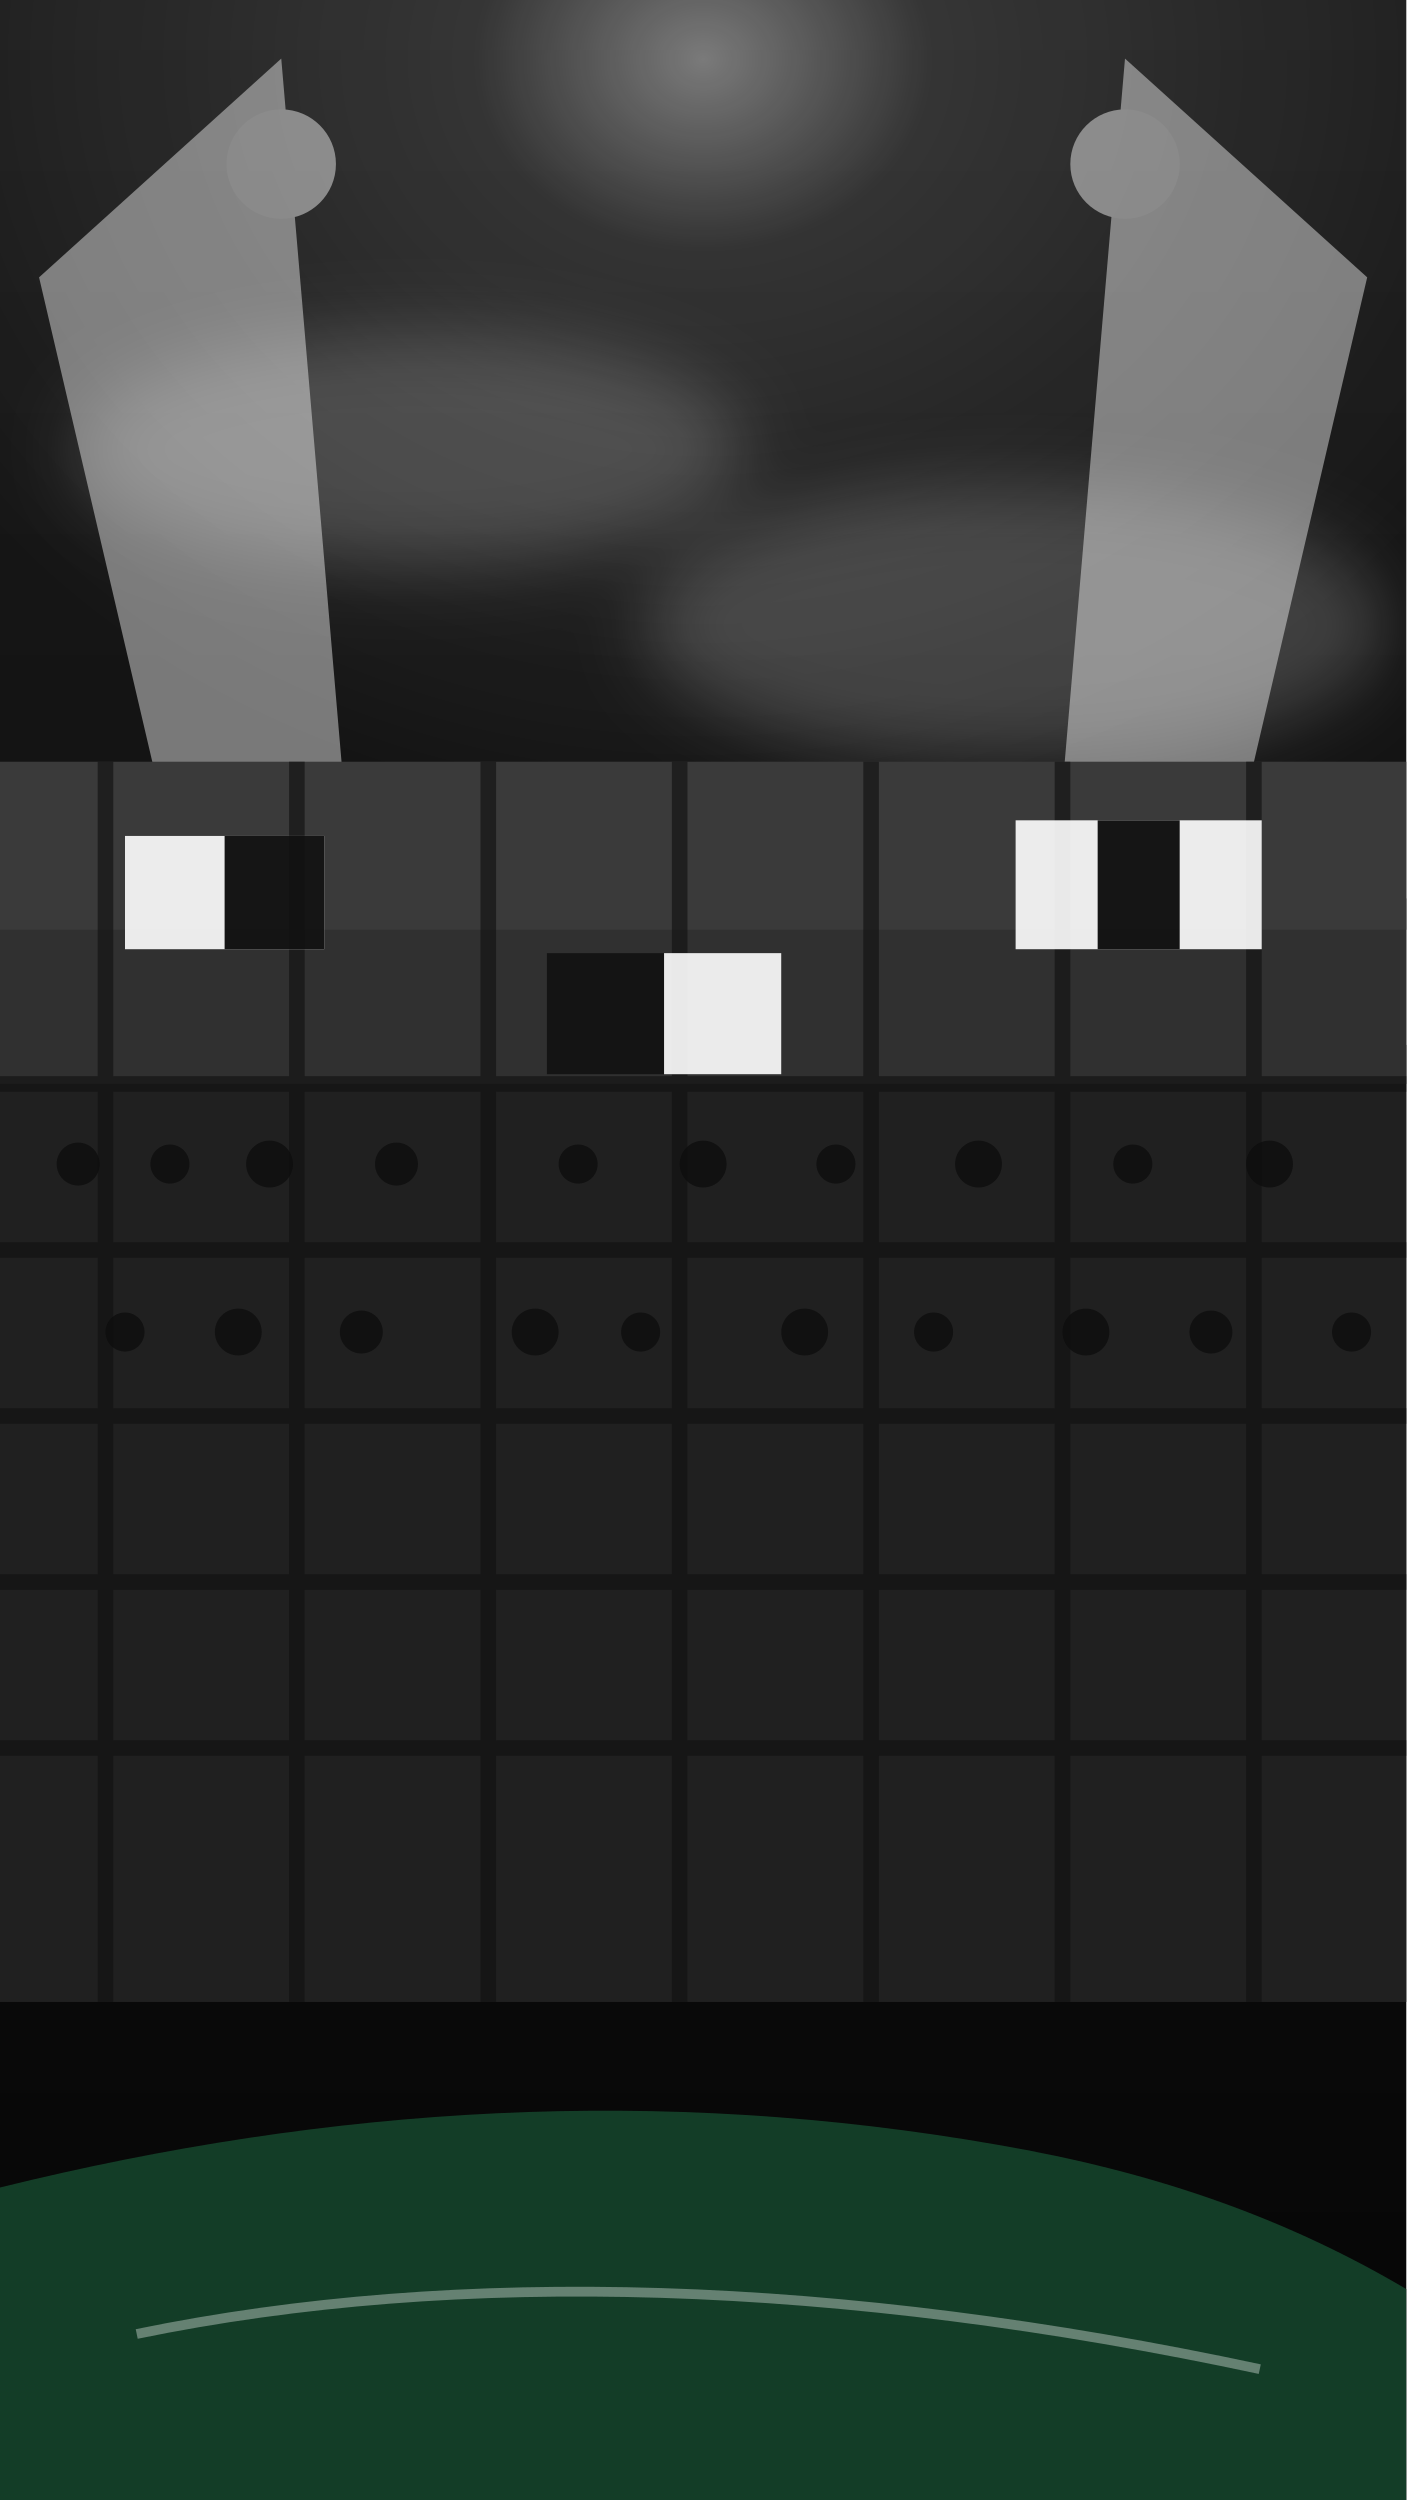
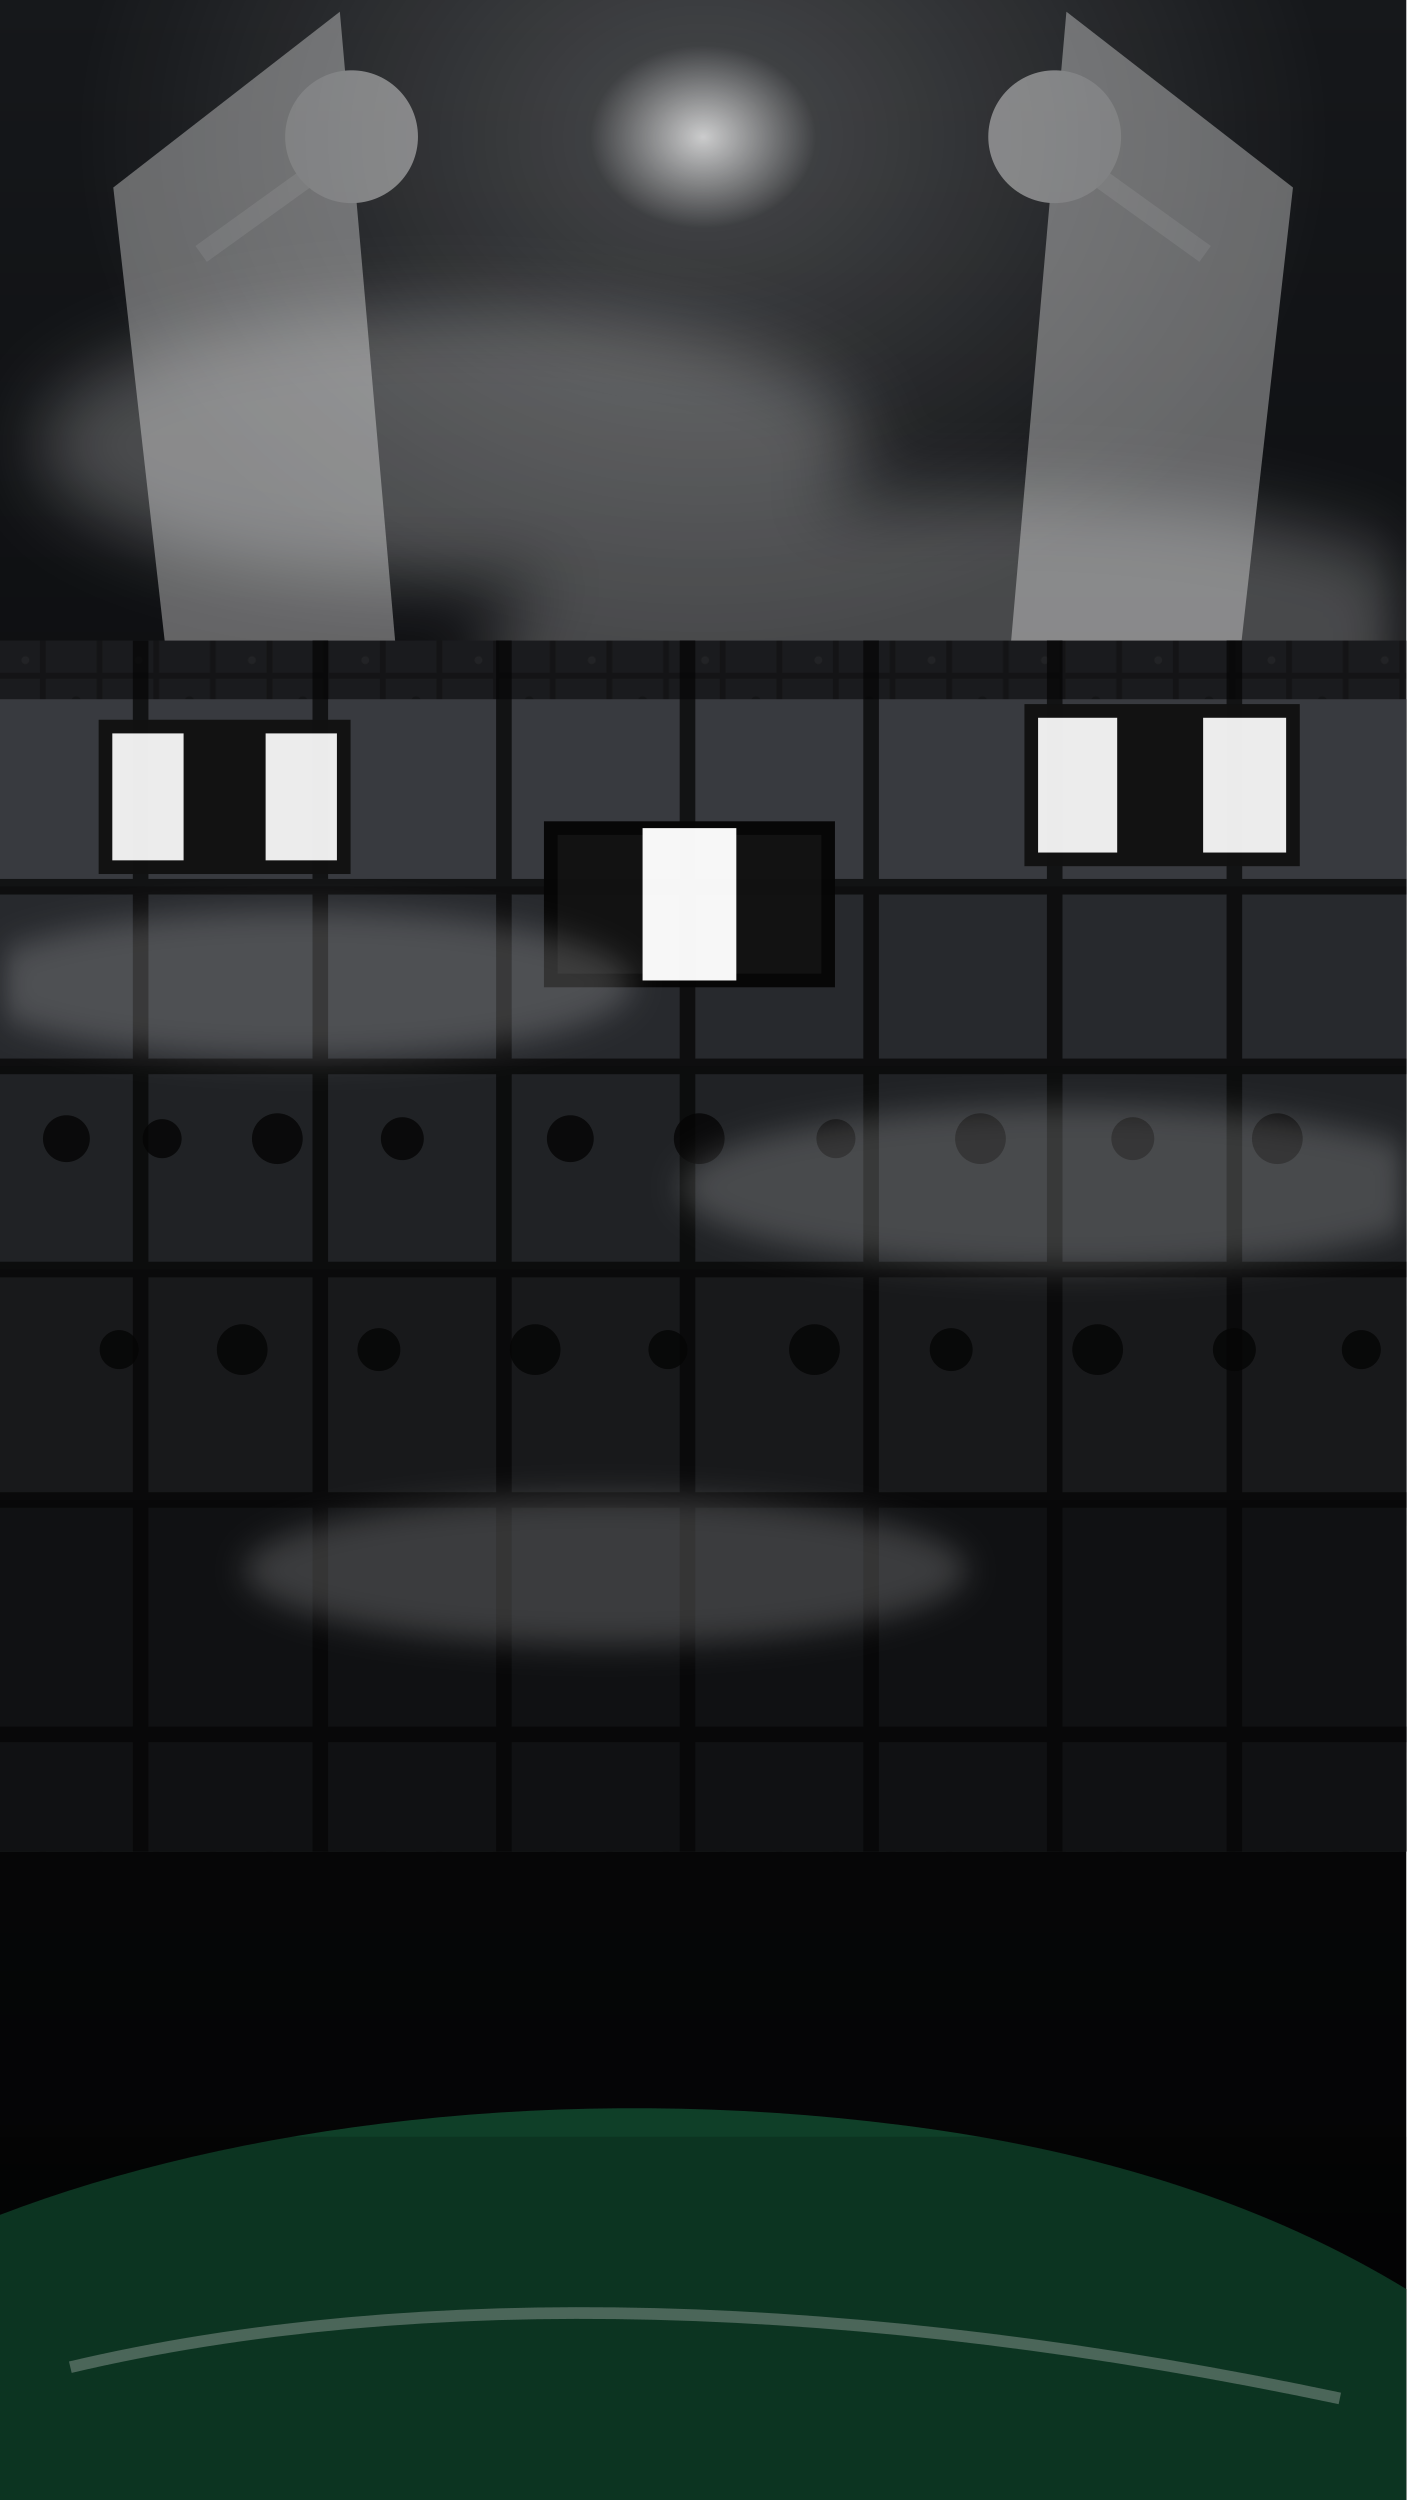
<svg xmlns="http://www.w3.org/2000/svg" viewBox="0 0 720 1280">
  <defs>
-     <linearGradient id="sky" x1="0" y1="0" x2="0" y2="1">
-       <stop offset="0" stop-color="#1a1a1a" />
-       <stop offset=".48" stop-color="#101010" />
-       <stop offset="1" stop-color="#050505" />
+     <linearGradient id="night" x1="0" y1="0" x2="0" y2="1">
+       <stop offset="0" stop-color="#16181b" />
+       <stop offset=".45" stop-color="#090a0c" />
+       <stop offset="1" stop-color="#030303" />
    </linearGradient>
-     <radialGradient id="light" cx=".5" cy=".05" r=".65">
-       <stop offset="0" stop-color="#fff" stop-opacity=".42" />
-       <stop offset=".25" stop-color="#fff" stop-opacity=".12" />
+     <radialGradient id="lamp" cx=".5" cy=".12" r=".45">
+       <stop offset="0" stop-color="#fff" stop-opacity=".78" />
+       <stop offset=".18" stop-color="#fff" stop-opacity=".18" />
      <stop offset="1" stop-color="#fff" stop-opacity="0" />
    </radialGradient>
-     <filter id="blur">
+     <filter id="blur18">
      <feGaussianBlur stdDeviation="18" />
    </filter>
+     <filter id="blur8">
+       <feGaussianBlur stdDeviation="8" />
+     </filter>
+     <pattern id="cement" width="58" height="58" patternUnits="userSpaceOnUse">
+       <rect width="58" height="58" fill="#202124" />
+       <path d="M0 18h58M22 0v58M51 0v58M0 43h58" stroke="#111" stroke-opacity=".45" stroke-width="3" />
+       <circle cx="13" cy="10" r="2" fill="#fff" opacity=".05" />
+       <circle cx="39" cy="31" r="2.5" fill="#000" opacity=".22" />
+       <circle cx="24" cy="49" r="1.8" fill="#fff" opacity=".06" />
+     </pattern>
  </defs>
-   <rect width="720" height="1280" fill="url(#sky)" />
-   <rect width="720" height="600" fill="url(#light)" />
-   <g opacity=".45">
-     <path d="M20 142 144 30l36 420H92zM700 142 576 30l-36 420h88z" fill="#f5f5f5" />
-     <circle cx="144" cy="84" r="28" fill="#fff" />
-     <circle cx="576" cy="84" r="28" fill="#fff" />
+   <rect width="720" height="1280" fill="url(#night)" />
+   <rect width="720" height="580" fill="url(#lamp)" />
+   <g opacity=".42">
+     <path d="M58 96 174 6l42 478H102zM662 96 546 6l-42 478h114z" fill="#d9d9d9" />
+     <path d="M103 130 178 76M617 130 542 76" stroke="#fff" stroke-width="10" opacity=".7" />
+     <circle cx="180" cy="70" r="34" fill="#fff" />
+     <circle cx="540" cy="70" r="34" fill="#fff" />
  </g>
-   <g opacity=".18" filter="url(#blur)">
-     <ellipse cx="210" cy="230" rx="170" ry="60" fill="#fff" />
-     <ellipse cx="520" cy="320" rx="190" ry="70" fill="#fff" />
-     <ellipse cx="350" cy="520" rx="230" ry="80" fill="#fff" />
+   <g filter="url(#blur18)" opacity=".24">
+     <ellipse cx="230" cy="228" rx="210" ry="70" fill="#fff" />
+     <ellipse cx="510" cy="338" rx="260" ry="84" fill="#fff" />
+     <ellipse cx="330" cy="520" rx="285" ry="86" fill="#fff" />
  </g>
-   <g transform="translate(0 390)">
-     <path d="M0 145h720v490H0z" fill="#202020" />
-     <path d="M0 70h720v95H0z" fill="#303030" />
-     <path d="M0 0h720v86H0z" fill="#3a3a3a" />
-     <g stroke="#111" stroke-width="8" opacity=".65">
-       <path d="M0 165h720M0 250h720M0 335h720M0 420h720M0 505h720" />
-       <path d="M54 0v635M152 0v635M250 0v635M348 0v635M446 0v635M544 0v635M642 0v635" />
+   <g transform="translate(0 328)">
+     <path d="M0 0h720v620H0z" fill="url(#cement)" />
+     <path d="M0 0h720v620H0z" fill="#000" opacity=".18" />
+     <path d="M0 30h720v96H0z" fill="#383a3f" />
+     <path d="M0 126h720v92H0z" fill="#27292d" />
+     <path d="M0 218h720v104H0z" fill="#202225" />
+     <path d="M0 322h720v118H0z" fill="#18191b" />
+     <path d="M0 440h720v180H0z" fill="#101113" />
+     <g stroke="#060606" stroke-width="8" opacity=".75">
+       <path d="M0 126h720M0 218h720M0 322h720M0 440h720M0 560h720" />
+       <path d="M72 0v620M164 0v620M258 0v620M352 0v620M446 0v620M540 0v620M632 0v620" />
    </g>
-     <g opacity=".9">
-       <path d="M64 38h102v58H64z" fill="#fff" />
-       <path d="M115 38h51v58h-51z" fill="#111" />
-       <path d="M280 98h120v62H280z" fill="#111" />
-       <path d="M340 98h60v62h-60z" fill="#fff" />
-       <path d="M520 30h126v66H520z" fill="#fff" />
-       <path d="M562 30h42v66h-42z" fill="#111" />
+     <g opacity=".96">
+       <path d="M54 44h122v72H54z" fill="#f4f4f4" stroke="#111" stroke-width="7" />
+       <path d="M94 44h42v72H94z" fill="#111" />
+       <path d="M282 96h142v78H282z" fill="#111" stroke="#050505" stroke-width="7" />
+       <path d="M329 96h48v78h-48z" fill="#fff" />
+       <path d="M528 36h134v76H528z" fill="#f4f4f4" stroke="#111" stroke-width="7" />
+       <path d="M572 36h44v76h-44z" fill="#111" />
    </g>
-     <g fill="#0c0c0c" opacity=".75">
-       <circle cx="40" cy="206" r="11" />
-       <circle cx="87" cy="206" r="10" />
-       <circle cx="138" cy="206" r="12" />
-       <circle cx="203" cy="206" r="11" />
-       <circle cx="296" cy="206" r="10" />
-       <circle cx="360" cy="206" r="12" />
-       <circle cx="428" cy="206" r="10" />
-       <circle cx="501" cy="206" r="12" />
-       <circle cx="580" cy="206" r="10" />
-       <circle cx="650" cy="206" r="12" />
-       <circle cx="64" cy="292" r="10" />
-       <circle cx="122" cy="292" r="12" />
-       <circle cx="185" cy="292" r="11" />
-       <circle cx="274" cy="292" r="12" />
-       <circle cx="328" cy="292" r="10" />
-       <circle cx="412" cy="292" r="12" />
-       <circle cx="478" cy="292" r="10" />
-       <circle cx="556" cy="292" r="12" />
-       <circle cx="620" cy="292" r="11" />
-       <circle cx="692" cy="292" r="10" />
+     <g fill="#050505" opacity=".82">
+       <circle cx="34" cy="255" r="12" />
+       <circle cx="83" cy="255" r="10" />
+       <circle cx="142" cy="255" r="13" />
+       <circle cx="206" cy="255" r="11" />
+       <circle cx="292" cy="255" r="12" />
+       <circle cx="358" cy="255" r="13" />
+       <circle cx="428" cy="255" r="10" />
+       <circle cx="502" cy="255" r="13" />
+       <circle cx="580" cy="255" r="11" />
+       <circle cx="654" cy="255" r="13" />
+       <circle cx="61" cy="363" r="10" />
+       <circle cx="124" cy="363" r="13" />
+       <circle cx="194" cy="363" r="11" />
+       <circle cx="274" cy="363" r="13" />
+       <circle cx="342" cy="363" r="10" />
+       <circle cx="417" cy="363" r="13" />
+       <circle cx="487" cy="363" r="11" />
+       <circle cx="562" cy="363" r="13" />
+       <circle cx="632" cy="363" r="11" />
+       <circle cx="697" cy="363" r="10" />
+     </g>
+     <g opacity=".18" filter="url(#blur8)">
+       <ellipse cx="154" cy="176" rx="170" ry="38" fill="#fff" />
+       <ellipse cx="548" cy="280" rx="200" ry="42" fill="#fff" />
+       <ellipse cx="310" cy="476" rx="185" ry="38" fill="#fff" />
    </g>
  </g>
-   <path d="M0 1120c170-42 338-52 510-22 82 14 149 38 210 74v108H0z" fill="#133d27" />
-   <path d="M70 1195c165-34 360-28 575 18" stroke="#fff" stroke-width="5" opacity=".35" fill="none" />
+   <path d="M0 1134c120-46 288-68 461-46 104 13 190 42 259 84v108H0z" fill="#0f3f28" />
+   <path d="M36 1212c178-42 404-36 650 16" stroke="#fff" stroke-width="6" opacity=".32" fill="none" />
+   <path d="M0 1094h720v186H0z" fill="#000" opacity=".18" />
</svg>
